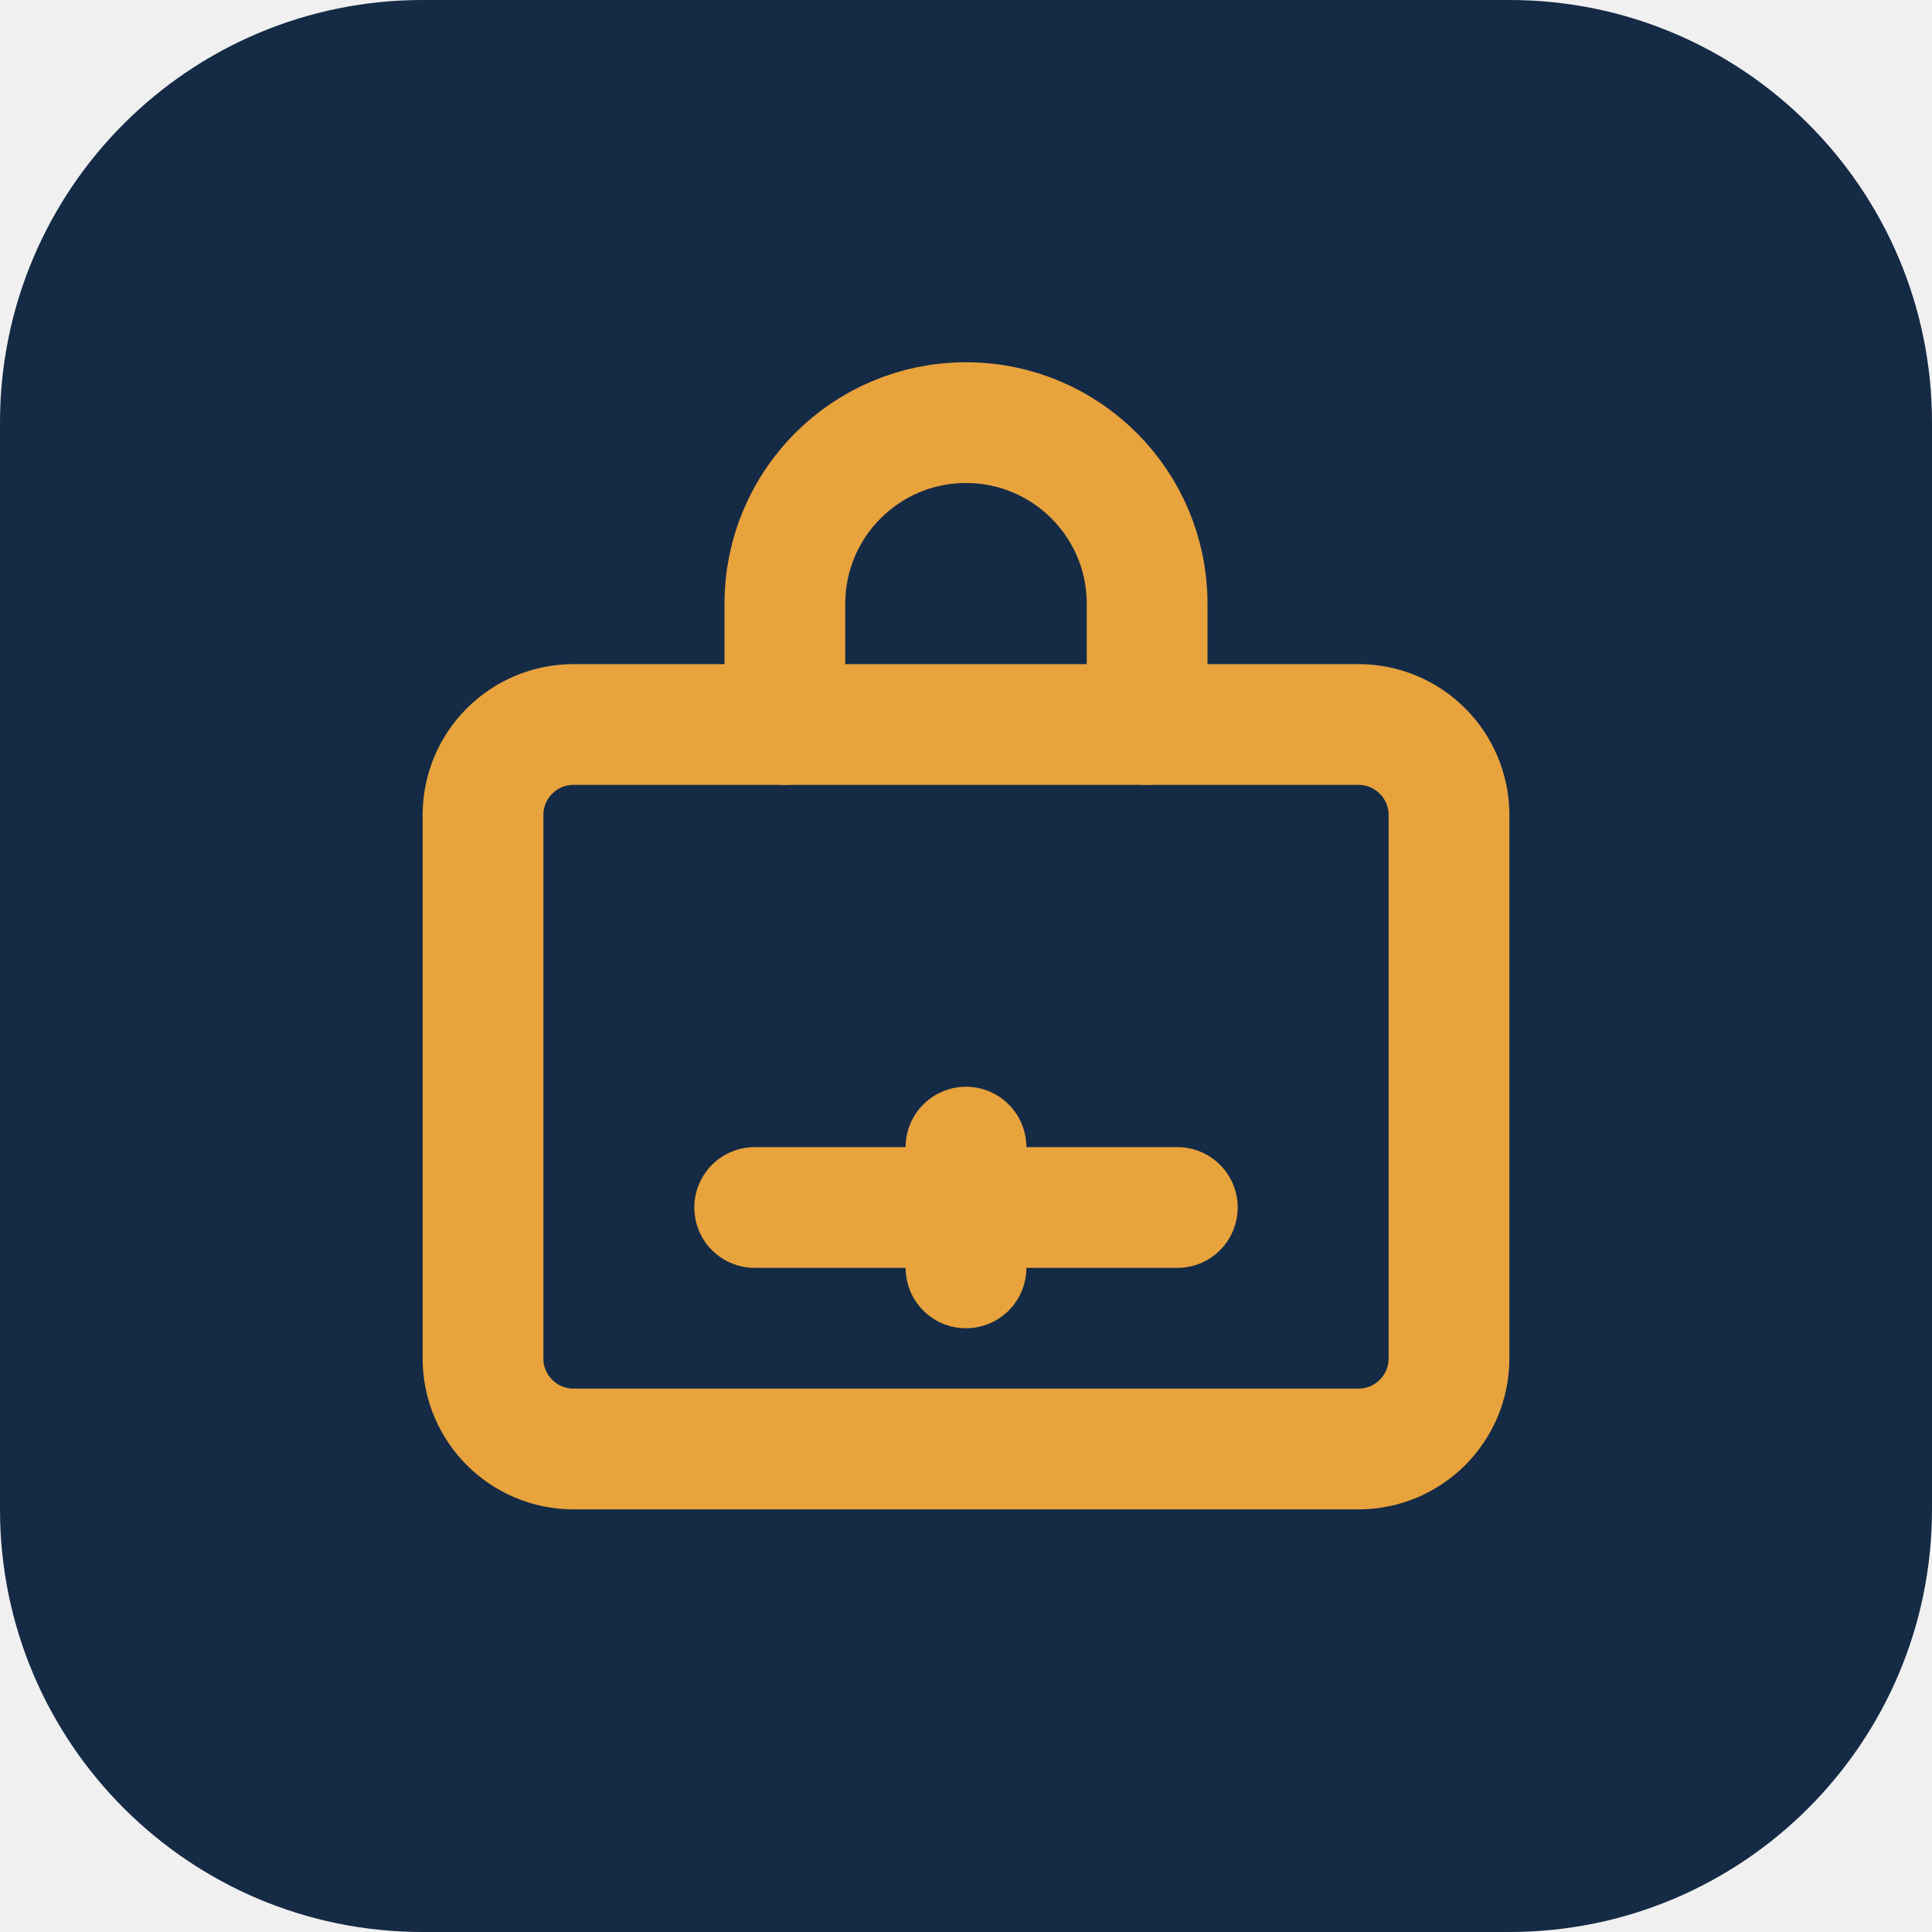
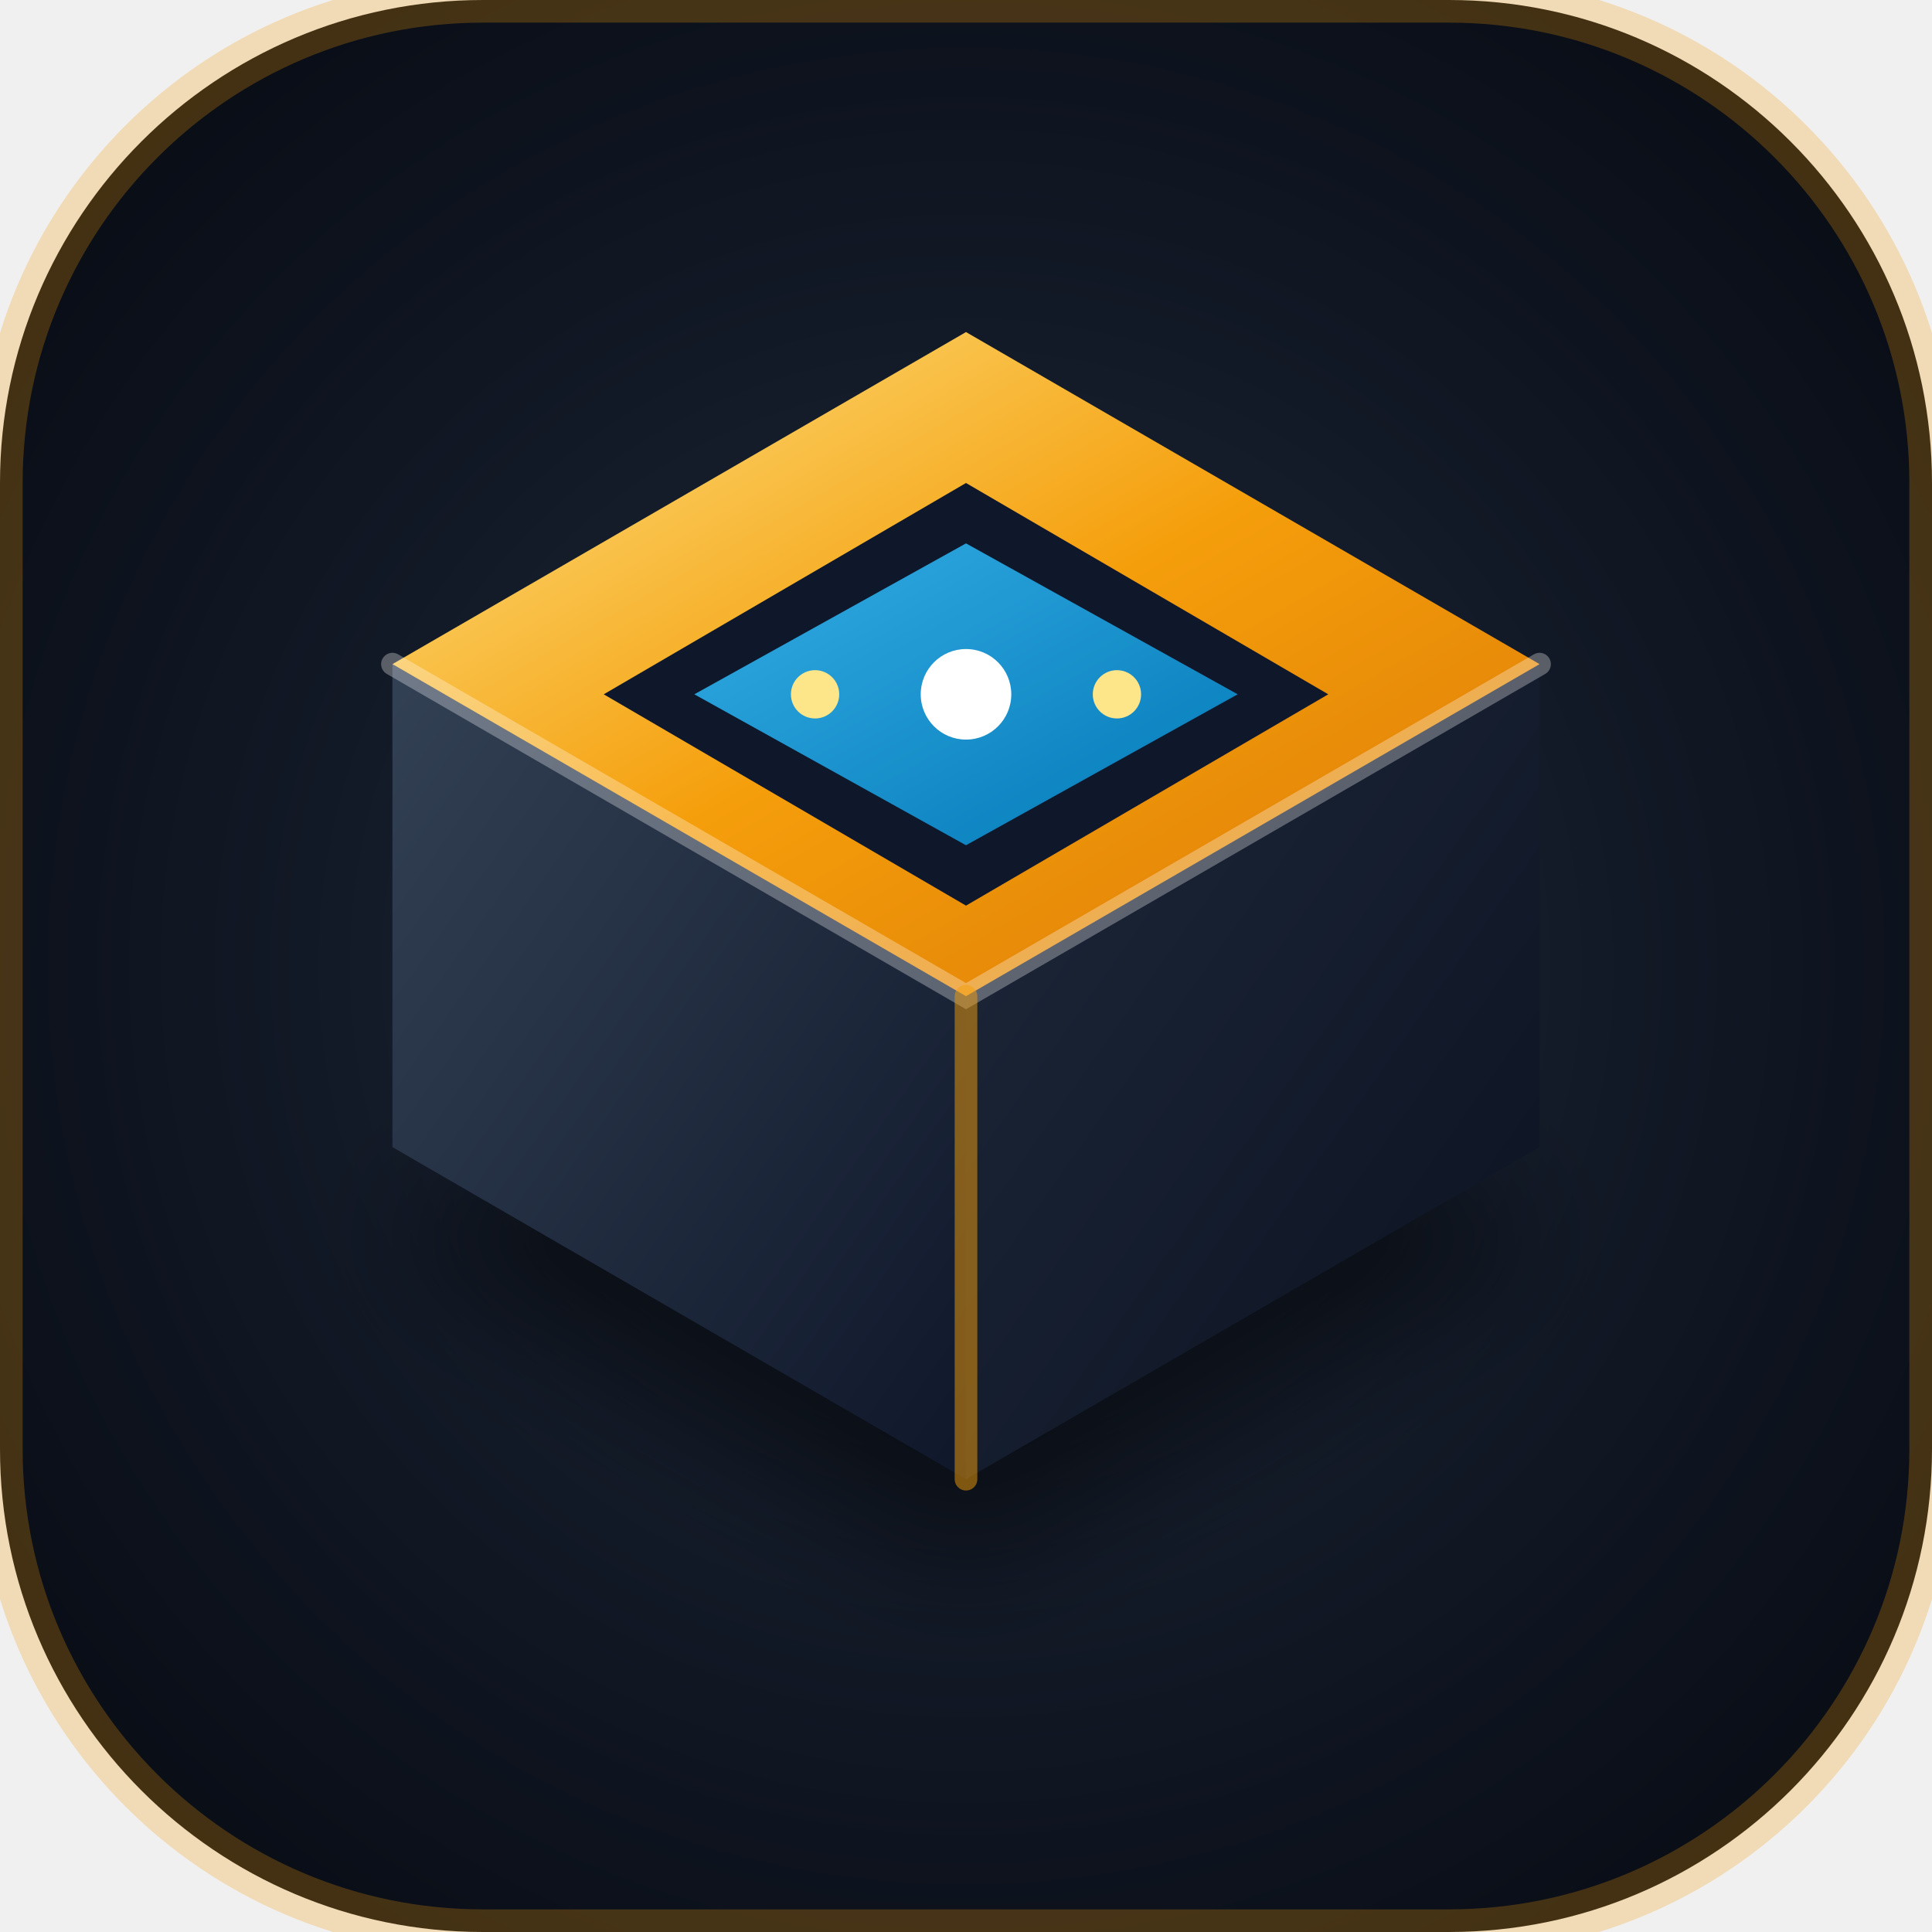
- <svg xmlns="http://www.w3.org/2000/svg" viewBox="0 0 64 64">
-   <rect width="64" height="64" rx="14" fill="#152A45" />
-   <g fill="none" stroke="#E8A33D" stroke-width="4" stroke-linecap="round" stroke-linejoin="round">
-     <rect x="16" y="24" width="32" height="24" rx="3" />
-     <path d="M38 24v-4a6 6 0 0 0-12 0v4" />
-     <path d="M32 38v4M25 40h14" />
+ <svg xmlns="http://www.w3.org/2000/svg" viewBox="0 0 64 64" fill="none">
+   <defs>
+     <radialGradient id="bgGlow" cx="50%" cy="50%" r="60%">
+       <stop offset="0%" stop-color="#1E293B" />
+       <stop offset="100%" stop-color="#090D16" />
+     </radialGradient>
+     <linearGradient id="topFace" x1="0%" y1="0%" x2="100%" y2="100%">
+       <stop offset="0%" stop-color="#FDE68A" />
+       <stop offset="50%" stop-color="#F59E0B" />
+       <stop offset="100%" stop-color="#D97706" />
+     </linearGradient>
+     <linearGradient id="leftFace" x1="0%" y1="0%" x2="100%" y2="100%">
+       <stop offset="0%" stop-color="#334155" />
+       <stop offset="100%" stop-color="#0F172A" />
+     </linearGradient>
+     <linearGradient id="rightFace" x1="0%" y1="0%" x2="100%" y2="100%">
+       <stop offset="0%" stop-color="#1E293B" />
+       <stop offset="100%" stop-color="#0B1120" />
+     </linearGradient>
+     <linearGradient id="screenGlow" x1="0%" y1="0%" x2="100%" y2="100%">
+       <stop offset="0%" stop-color="#38BDF8" />
+       <stop offset="100%" stop-color="#0284C7" />
+     </linearGradient>
+   </defs>
+   <rect width="64" height="64" rx="16" fill="url(#bgGlow)" />
+   <rect width="64" height="64" rx="16" stroke="rgba(245, 158, 11, 0.25)" stroke-width="1.5" />
+   <g transform="translate(32, 33)">
+     <path d="M0 19 L19 8 L0 -3 L-19 8 Z" fill="rgba(0,0,0,0.5)" filter="blur(2px)" />
+     <path d="M-19 5 L0 16 L0 0 L-19 -11 Z" fill="url(#leftFace)" />
+     <path d="M0 16 L19 5 L19 -11 L0 0 Z" fill="url(#rightFace)" />
+     <path d="M0 -22 L19 -11 L0 0 L-19 -11 Z" fill="url(#topFace)" />
+     <path d="M0 -17 L12 -10 L0 -3 L-12 -10 Z" fill="#0F172A" />
+     <path d="M0 -15 L9 -10 L0 -5 L-9 -10 Z" fill="url(#screenGlow)" opacity="0.9" />
+     <circle cx="0" cy="-10" r="1.5" fill="#FFFFFF" />
+     <circle cx="-5" cy="-10" r="0.8" fill="#FDE68A" />
+     <circle cx="5" cy="-10" r="0.8" fill="#FDE68A" />
+     <path d="M-19 -11 L0 0 L19 -11" stroke="rgba(255,255,255,0.3)" stroke-width="0.75" stroke-linecap="round" />
+     <path d="M0 0 L0 16" stroke="rgba(245, 158, 11, 0.5)" stroke-width="0.75" stroke-linecap="round" />
  </g>
</svg>
